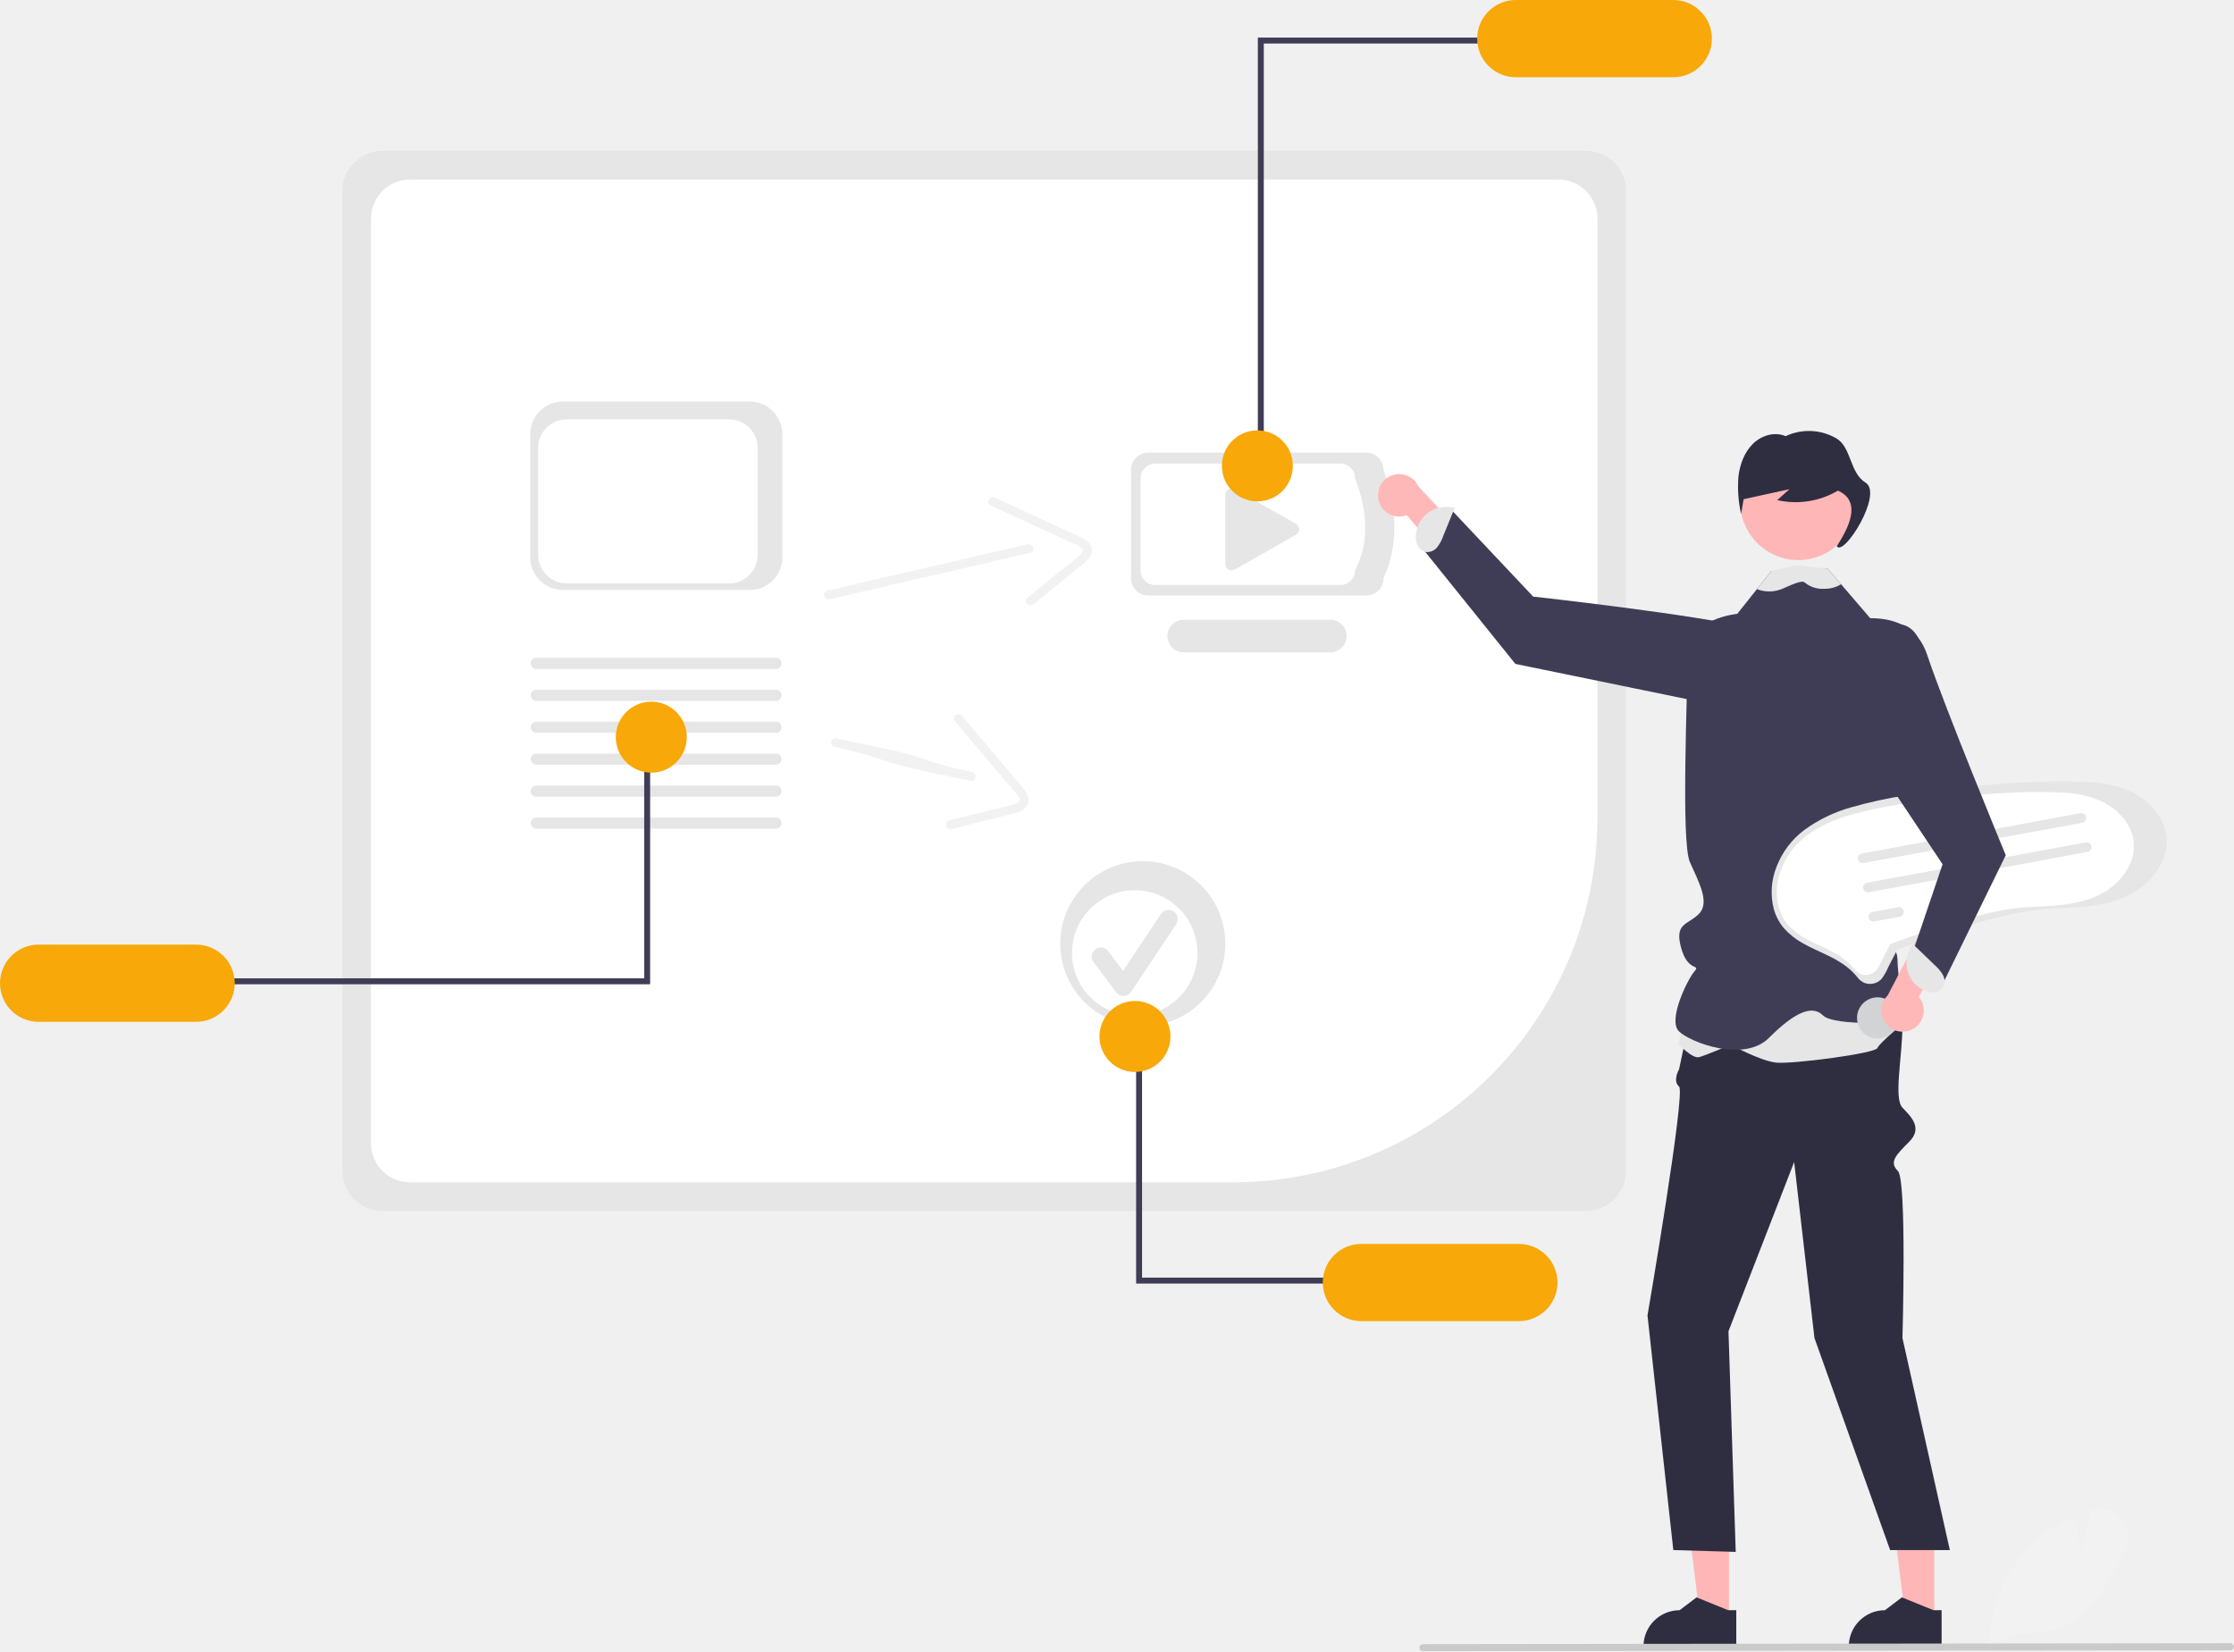
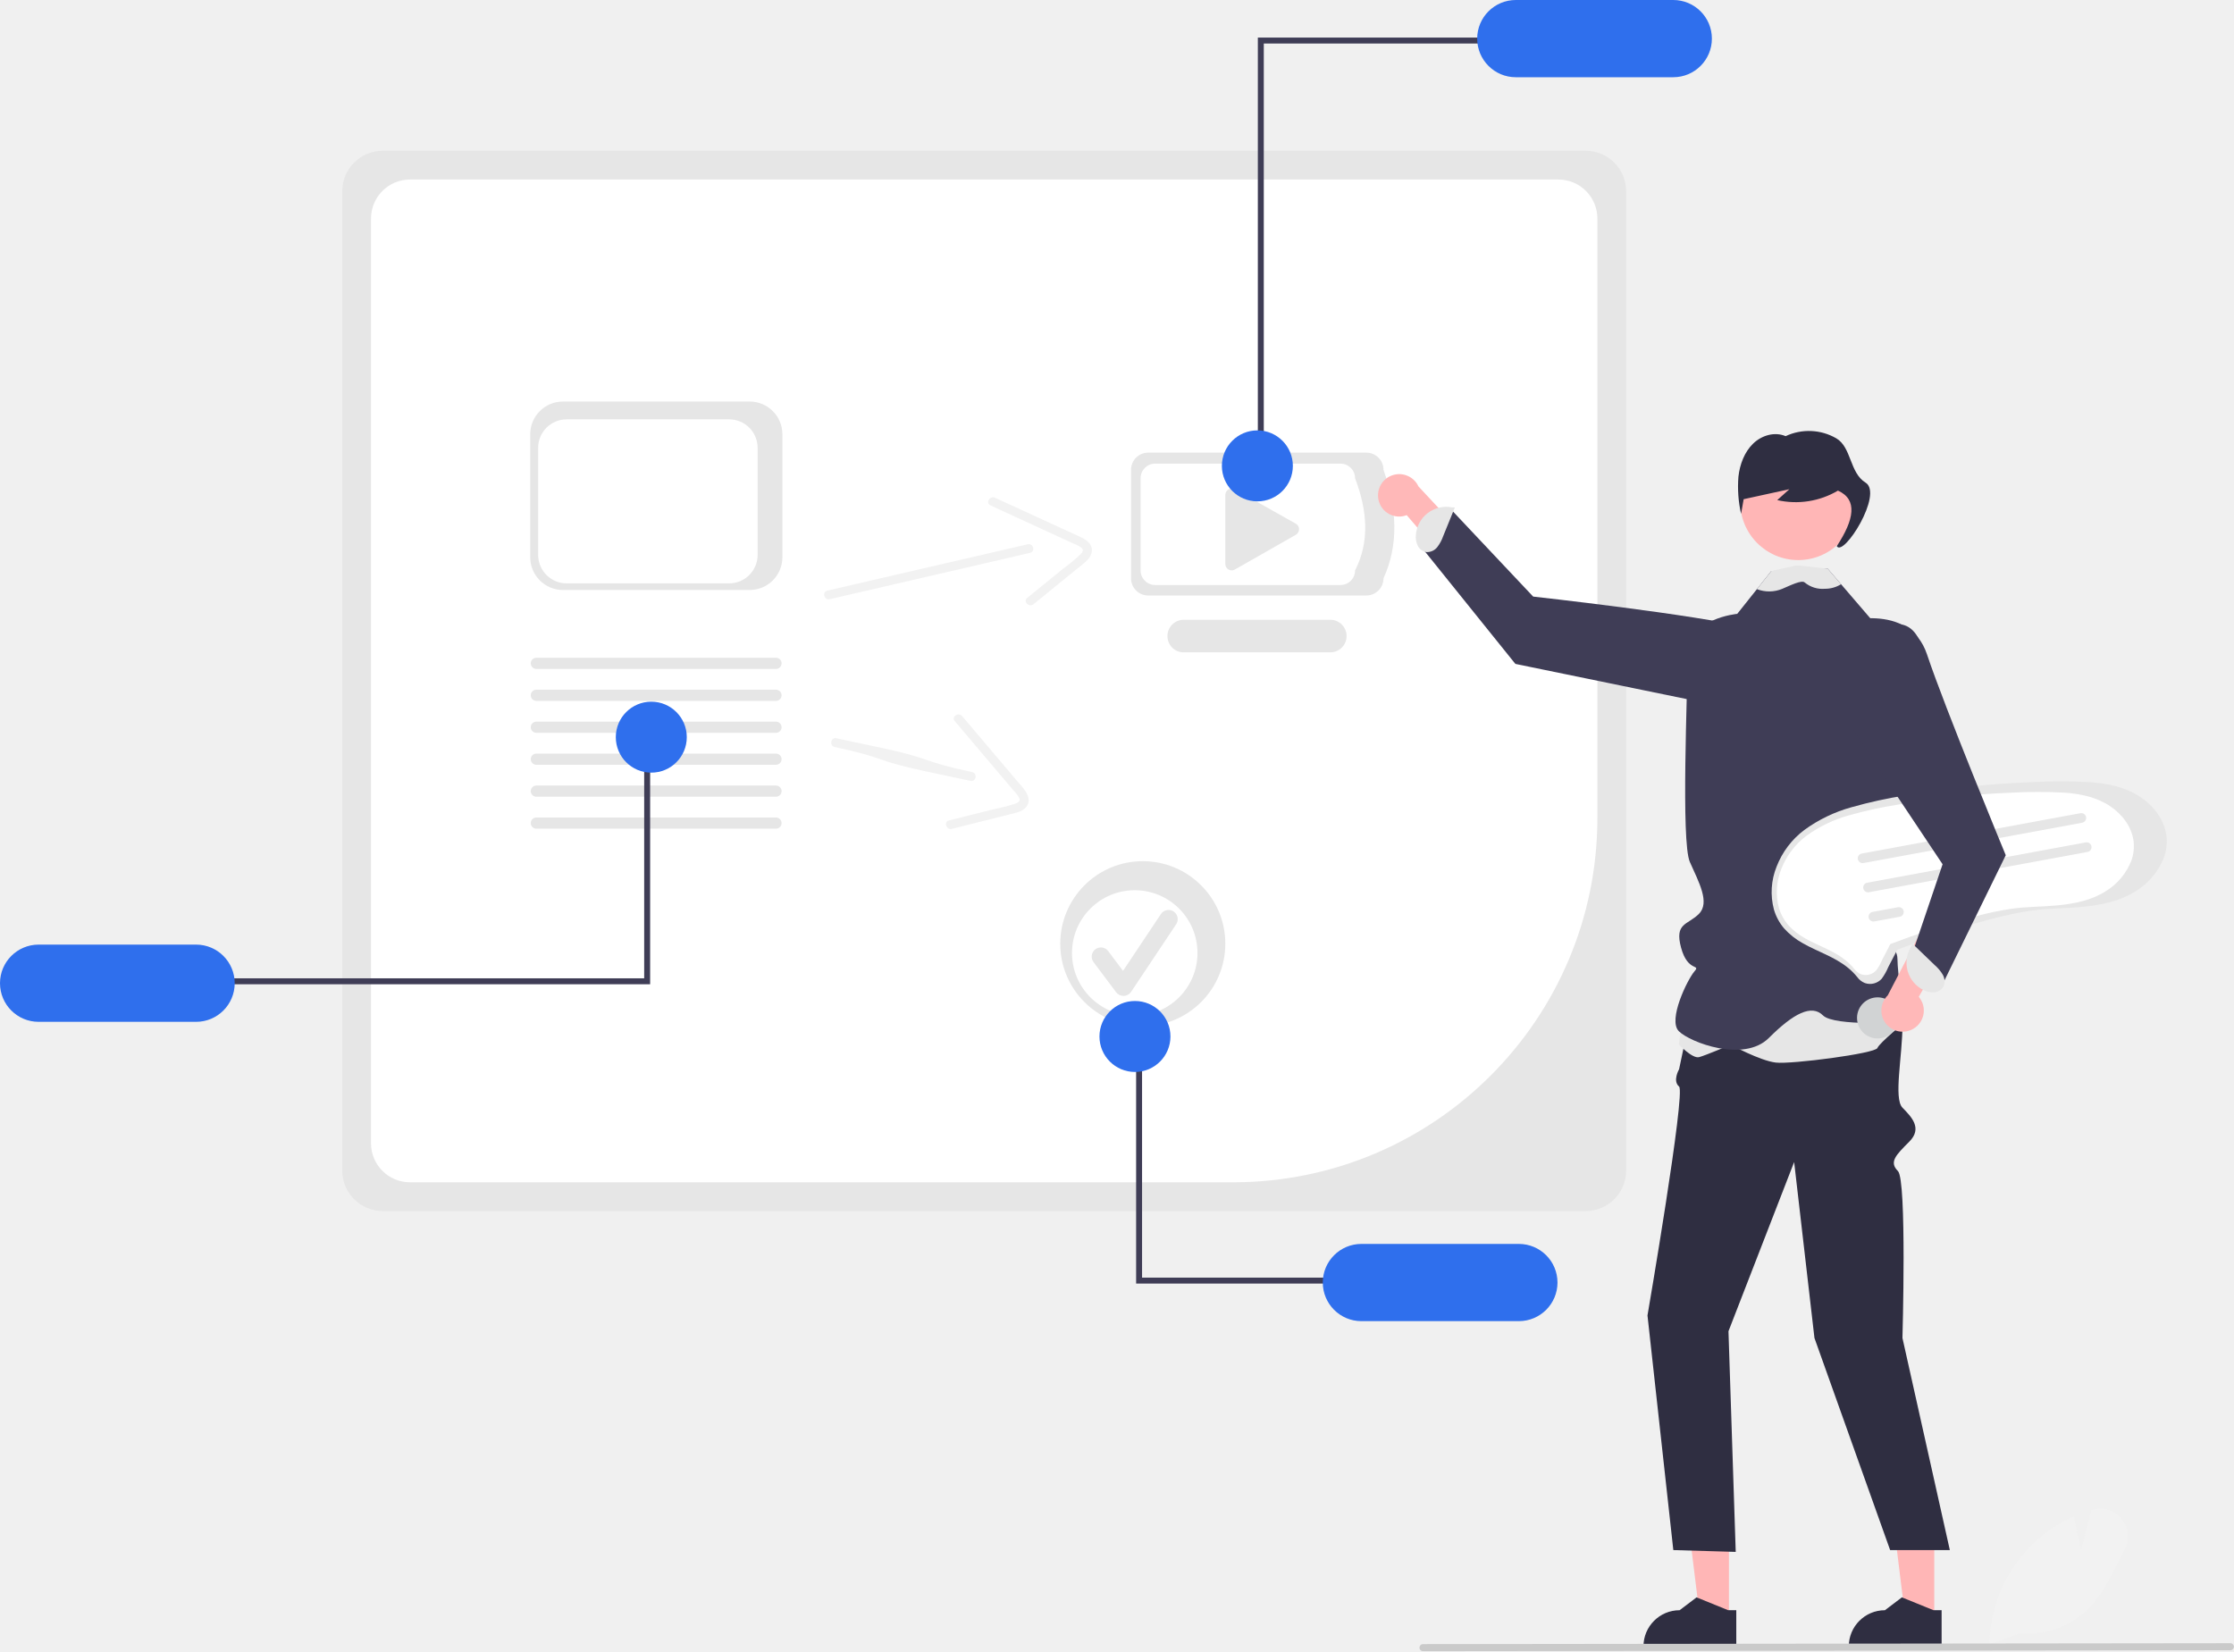
<svg xmlns="http://www.w3.org/2000/svg" data-name="Layer 1" width="751.951" height="555.868" viewBox="0 0 751.951 555.868">
  <path d="M757.765,579.763H352.83a13.625,13.625,0,0,1-13.609-13.609V236.431a13.625,13.625,0,0,1,13.609-13.609H757.765a13.625,13.625,0,0,1,13.609,13.609V566.154A13.625,13.625,0,0,1,757.765,579.763Z" transform="translate(-224.0247 -172.0659)" fill="#e6e6e6" />
  <path d="M362.011,232.509a13.124,13.124,0,0,0-13.109,13.109V556.975a13.124,13.124,0,0,0,13.109,13.108H639.174a122.66,122.66,0,0,0,122.521-122.521V245.618a13.124,13.124,0,0,0-13.109-13.109Z" transform="translate(-224.0247 -172.0659)" fill="#fff" />
  <path d="M683.925,372.54H610.5a5.782,5.782,0,0,1-5.776-5.776V330.219a5.782,5.782,0,0,1,5.776-5.776h73.424a5.782,5.782,0,0,1,5.776,5.776c4.543,12.932,5.189,25.221,0,36.545A5.782,5.782,0,0,1,683.925,372.54Z" transform="translate(-224.0247 -172.0659)" fill="#e6e6e6" />
  <path d="M675.226,369.008H612.845a4.913,4.913,0,0,1-4.907-4.907V333.052a4.913,4.913,0,0,1,4.907-4.907h62.382a4.913,4.913,0,0,1,4.907,4.907c4.21,11.058,4.887,21.521,0,31.049A4.913,4.913,0,0,1,675.226,369.008Z" transform="translate(-224.0247 -172.0659)" fill="#fff" />
  <path d="M671.862,391.683H622.4a5.488,5.488,0,0,1-.02-10.975h49.482a5.488,5.488,0,0,1,0,10.975Z" transform="translate(-224.0247 -172.0659)" fill="#e6e6e6" />
  <path d="M638.606,336.528a2.153,2.153,0,0,0-2.146,2.149v23.261a2.145,2.145,0,0,0,3.208,1.864l20.531-11.707a2.144,2.144,0,0,0-.01-3.733l-20.53-11.555A2.142,2.142,0,0,0,638.606,336.528Z" transform="translate(-224.0247 -172.0659)" fill="#e6e6e6" />
  <path d="M938.139,683.43a9.168,9.168,0,0,0-9.789-3.129l-.384.114-3.447,13.459c-.516-2.006-1.622-6.534-2.318-10.966l-.06-.366-.342.15a46.75,46.75,0,0,0-10.084,6.078A48.361,48.361,0,0,0,893.631,725.188l-.006.258-.006.162.456-.162,9.795-3.501a29.241,29.241,0,0,0,23.578-8.792c3.958-4.174,6.672-9.543,9.297-14.738.769-1.513,1.555-3.075,2.36-4.576A9.319,9.319,0,0,0,938.139,683.43Z" transform="translate(-224.0247 -172.0659)" fill="#f2f2f2" />
  <path d="M687.995,340.212a7.098,7.098,0,0,0,9.517,5.28l29.275,34.056,3.706-12.572-29.023-31.157a7.136,7.136,0,0,0-13.474,4.393Z" transform="translate(-224.0247 -172.0659)" fill="#ffb8b8" />
  <polygon points="581.955 545.239 572.267 545.239 567.658 507.87 581.957 507.87 581.955 545.239" fill="#ffb6b6" />
  <path d="M805.721,714.141l-10.344-4.207-.296-.122-5.711,4.329a12.161,12.161,0,0,0-12.159,12.159v.395h31.237V714.141Z" transform="translate(-224.0247 -172.0659)" fill="#2f2e41" />
  <polygon points="651.067 545.239 641.379 545.239 636.77 507.87 651.069 507.87 651.067 545.239" fill="#ffb6b6" />
  <path d="M874.833,714.141l-10.344-4.207-.296-.122-5.711,4.329a12.161,12.161,0,0,0-12.159,12.159v.395h31.237V714.141Z" transform="translate(-224.0247 -172.0659)" fill="#2f2e41" />
  <path d="M852.226,494.155s12.152,12.642,12.152,23.029-3.038,24.65,0,27.772,6.835,6.919,2.278,11.476-6.835,6.835-3.797,9.873,1.519,56.201,1.519,56.201L880.327,693.897H860.234l-25.475-71.391-6.835-59.239-22.105,56.96,2.441,74.282-21.006-.613-8.695-78.985s12.911-75.134,10.633-77.06,0-5.813,0-5.813l6.076-28.77Z" transform="translate(-224.0247 -172.0659)" fill="#2f2e41" />
  <path d="M828.435,404.522s4.132-16.282-14.904-20.95-73.449-10.665-73.449-10.665l-27.499-29.18-9.318,13.532,30.827,38.308,73.043,15.003Z" transform="translate(-224.0247 -172.0659)" fill="#3f3d56" />
  <path d="M707.794,356.262a12.889,12.889,0,0,0,1.979-3.665l3.944-9.69-1.024-.043a10.23,10.23,0,0,0-12.095,9.316,6.661,6.661,0,0,0,.644,3.621,3.947,3.947,0,0,0,2.891,2.12A4.364,4.364,0,0,0,707.794,356.262Z" transform="translate(-224.0247 -172.0659)" fill="#e6e6e6" />
  <path d="M791.388,507.149l-2.278,16.516s4.557,4.894,6.835,4.282,10.633-4.173,10.633-4.173,9.873,5.396,15.189,6.008,33.417-3.059,34.176-4.894,9.587-9.019,9.587-9.019l-3.511-20.955Z" transform="translate(-224.0247 -172.0659)" fill="#e6e6e6" />
  <path d="M865.383,449.369s-1.929,15.926-.41,17.392c1.519,1.458-1.519,10.686-4.557,16.762s2.278,6.835,2.278,11.392,2.278,21.265,2.278,21.265-23.544,1.519-27.341-2.278-9.873-.759-18.227,7.595-26.498,1.519-30.295-2.278,2.954-17.468,5.233-20.118-2.195.418-4.473-7.982,2.195-7.595,5.992-11.392,0-10.633-3.038-17.468-.759-57.72-.759-69.871,16.708-13.671,16.708-13.671l6.615-8.316,4.861-6.114,9.524-.38.251-.008,9.212-.372,4.473,5.21,9.873,11.498,11.392,2.278c9.114,3.038,6.835,22.025,6.835,22.025Z" transform="translate(-224.0247 -172.0659)" fill="#3f3d56" />
  <circle cx="605.277" cy="169.023" r="19.522" fill="#ffb6b6" />
  <path d="M851.938,334.521c-5.37-3.293-4.682-11.903-9.855-14.91a18.424,18.424,0,0,0-17.032-.715c-3.644-1.559-8.01-.315-10.925,2.5s-4.493,6.968-4.959,11.145a41.705,41.705,0,0,0,.894,12.526q.434-2.475.869-4.949l15.39-3.364q-2.044,1.836-4.087,3.672a27.956,27.956,0,0,0,20.437-3.196c6.7,3.004,5.486,9.749-.396,18.701C844.551,359.729,858.056,338.274,851.938,334.521Z" transform="translate(-224.0247 -172.0659)" fill="#2f2e41" />
  <path d="M843.708,368.736a1.542,1.542,0,0,1-.137.099,10.227,10.227,0,0,1-5.324,1.443,9.414,9.414,0,0,1-6.782-2.127c-.995-.942-4.952,1.048-7.549,2.149a11.46,11.46,0,0,1-8.529.099l4.861-6.114,8.011-1.776h2l8.976,1.017Z" transform="translate(-224.0247 -172.0659)" fill="#e6e6e6" />
  <path d="M974.791,727.627l-271.75.307a1.191,1.191,0,1,1-.012-2.381h.012l271.75-.307a1.191,1.191,0,0,1,0,2.381Z" transform="translate(-224.0247 -172.0659)" fill="#cacaca" />
  <polygon points="425.383 155.694 423.383 155.694 423.383 12.651 502.04 12.651 502.04 14.651 425.383 14.651 425.383 155.694" fill="#3f3d56" />
-   <path d="M787.237,172.066h-53a13,13,0,1,0,0,26h53a13,13,0,0,0,0-26Z" transform="translate(-224.0247 -172.0659)" fill="#F8A808" />
-   <circle cx="423.223" cy="156.834" r="11.946" fill="#F8A808" />
+   <path d="M787.237,172.066h-53a13,13,0,1,0,0,26h53a13,13,0,0,0,0-26Z" transform="translate(-224.0247 -172.0659)" fill="#2F6FED" />
+   <circle cx="423.223" cy="156.834" r="11.946" fill="#2F6FED" />
  <path d="M503.297,373.788,555.703,361.661l15.042-3.481c1.882-.435,1.1-3.332-.782-2.897l-52.406,12.127-15.043,3.481c-1.882.435-1.1,3.332.782,2.897Z" transform="translate(-224.0247 -172.0659)" fill="#f2f2f2" />
  <path d="M557.413,342.206l28.055,12.905a9.289,9.289,0,0,1,2.655,1.437c.774.758.211,1.488-.421,2.149a63.263,63.263,0,0,1-5.971,4.929l-11.952,9.717c-1.5,1.22.617,3.348,2.103,2.14l10.41-8.463,5.205-4.232c1.475-1.199,3.27-2.422,3.862-4.332,1.245-4.013-3.668-5.608-6.399-6.864l-12.217-5.62L558.94,339.623c-1.74-.8-3.281,1.776-1.528,2.583Z" transform="translate(-224.0247 -172.0659)" fill="#f2f2f2" />
  <path d="M944.566,440.449c-4.998-3.389-11.07-4.648-17.005-5.075a182.41,182.41,0,0,0-20.252.024q-10.51.416-20.977,1.521-10.452,1.106-20.817,2.899a153.828,153.828,0,0,0-18.331,4.012,49.195,49.195,0,0,0-15.852,7.655,28.072,28.072,0,0,0-9.315,12.325,22.891,22.891,0,0,0-.899,14.456,17.234,17.234,0,0,0,3.408,6.331,23.744,23.744,0,0,0,6.348,5.026c4.958,2.831,10.576,4.533,15.06,8.158a21.29,21.29,0,0,1,3.215,3.197,5.835,5.835,0,0,0,2.583,2.032,5.275,5.275,0,0,0,5.668-1.459,19.189,19.189,0,0,0,2.231-3.966l2.366-4.564a6.382,6.382,0,0,1,.591-1.141c.177-.211-.14.004-.079-.051.033-.031.102-.03.14-.054a3.427,3.427,0,0,1,.611-.234q3.282-1.251,6.594-2.425c8.149-2.904,16.397-5.581,24.774-7.75a119.875,119.875,0,0,1,13.096-2.74c5.716-.814,11.518-.72,17.26-1.276,6.182-.599,12.56-1.85,17.862-5.254a23.193,23.193,0,0,0,9.602-11.493,16.08,16.08,0,0,0,.801-7.116C952.56,448.052,949.01,443.462,944.566,440.449Z" transform="translate(-224.0247 -172.0659)" fill="#e6e6e6" />
  <path d="M934.337,443.503c-4.517-3.062-10.004-4.2-15.367-4.586a164.839,164.839,0,0,0-18.301.022q-9.497.376-18.956,1.374-9.445 1-18.811,2.62a139.01,139.01,0,0,0-16.565,3.626A44.456,44.456,0,0,0,832.011,453.476a25.368,25.368,0,0,0-8.418,11.138,20.686,20.686,0,0,0-.813,13.063,15.574,15.574,0,0,0,3.079,5.721,21.457,21.457,0,0,0,5.737,4.542c4.48,2.558,9.557,4.097,13.609,7.372a19.239,19.239,0,0,1,2.906,2.889,5.273,5.273,0,0,0,2.334,1.836,4.767,4.767,0,0,0,5.122-1.319,17.341,17.341,0,0,0,2.016-3.584l2.138-4.124a5.767,5.767,0,0,1,.534-1.031c.16-.191-.126.004-.072-.046.03-.028.092-.027.126-.049a3.097,3.097,0,0,1,.552-.212q2.966-1.131,5.959-2.191c7.364-2.625,14.817-5.044,22.388-7.003a108.324,108.324,0,0,1,11.835-2.476c5.165-.736,10.409-.65,15.597-1.153,5.586-.541,11.351-1.672,16.141-4.748a20.959,20.959,0,0,0,8.677-10.386,14.531,14.531,0,0,0,.724-6.43C941.561,450.373,938.352,446.226,934.337,443.503Z" transform="translate(-224.0247 -172.0659)" fill="#fff" />
  <path d="M924.877,449.033,851.276,462.607a1.628,1.628,0,1,1-.6-3.201l.01-.002,73.601-13.575a1.628,1.628,0,1,1,.591,3.203Z" transform="translate(-224.0247 -172.0659)" fill="#e6e6e6" />
  <path d="M926.69,458.862,853.089,472.437a1.628,1.628,0,1,1-.6-3.201l.01-.002,73.601-13.575a1.628,1.628,0,1,1,.591,3.203Z" transform="translate(-224.0247 -172.0659)" fill="#e6e6e6" />
  <path d="M863.479,480.684l-8.577,1.582a1.628,1.628,0,0,1-.591-3.203l8.577-1.582a1.628,1.628,0,0,1,.591,3.203Z" transform="translate(-224.0247 -172.0659)" fill="#e6e6e6" />
  <circle cx="856.01" cy="514.742" r="6.921" transform="translate(-303.1895 -8.26639) rotate(-10.45006)" fill="#d1d3d4" />
  <path d="M476.366,370.688H413.5a11.021,11.021,0,0,1-11.008-11.008V318.248a11.021,11.021,0,0,1,11.008-11.008h62.866A11.021,11.021,0,0,1,487.374,318.248v41.433A11.021,11.021,0,0,1,476.366,370.688Z" transform="translate(-224.0247 -172.0659)" fill="#e6e6e6" />
  <path d="M469.457,368.456H414.744a9.592,9.592,0,0,1-9.58-9.58V322.817a9.592,9.592,0,0,1,9.58-9.58h54.713a9.592,9.592,0,0,1,9.58,9.58V358.876A9.592,9.592,0,0,1,469.457,368.456Z" transform="translate(-224.0247 -172.0659)" fill="#fff" />
  <path d="M485.221,408.017H404.555a1.882,1.882,0,0,1,0-3.764h80.666a1.882,1.882,0,0,1,0,3.764Z" transform="translate(-224.0247 -172.0659)" fill="#e6e6e6" />
  <path d="M485.221,397.261H404.555a1.882,1.882,0,0,1,0-3.764h80.666a1.882,1.882,0,0,1,0,3.764Z" transform="translate(-224.0247 -172.0659)" fill="#e6e6e6" />
  <path d="M485.221,418.772H404.555a1.882,1.882,0,1,1,0-3.764h80.666a1.882,1.882,0,1,1,0,3.764Z" transform="translate(-224.0247 -172.0659)" fill="#e6e6e6" />
  <path d="M485.221,429.527H404.555a1.882,1.882,0,1,1,0-3.764h80.666a1.882,1.882,0,1,1,0,3.764Z" transform="translate(-224.0247 -172.0659)" fill="#e6e6e6" />
  <path d="M485.221,440.283H404.555a1.882,1.882,0,1,1,0-3.764h80.666a1.882,1.882,0,1,1,0,3.764Z" transform="translate(-224.0247 -172.0659)" fill="#e6e6e6" />
  <path d="M485.221,451.038H404.555a1.882,1.882,0,0,1,0-3.764h80.666a1.882,1.882,0,0,1,0,3.764Z" transform="translate(-224.0247 -172.0659)" fill="#e6e6e6" />
  <polygon points="216.83 254.306 218.83 254.306 218.83 331.349 74.173 331.349 74.173 329.349 216.83 329.349 216.83 254.306" fill="#3f3d56" />
-   <path d="M237.025,516.066h53a13,13,0,0,0,0-26h-53a13,13,0,0,0,0,26Z" transform="translate(-224.0247 -172.0659)" fill="#F8A808" />
-   <circle cx="219.223" cy="248.166" r="11.946" fill="#F8A808" />
+   <path d="M237.025,516.066h53a13,13,0,0,0,0-26h-53a13,13,0,0,0,0,26Z" transform="translate(-224.0247 -172.0659)" fill="#2F6FED" />
+   <circle cx="219.223" cy="248.166" r="11.946" fill="#2F6FED" />
  <path d="M504.992,423.551c17.539,3.728,13.077,4.455,30.616,8.183l15.103,3.21c1.889.402,2.406-2.554.516-2.956-17.539-3.728-13.077-4.455-30.616-8.183l-15.103-3.21c-1.889-.402-2.407,2.554-.516,2.956Z" transform="translate(-224.0247 -172.0659)" fill="#f2f2f2" />
  <path d="M545.388,414.829l19.961,23.563a9.288,9.288,0,0,1,1.798,2.425c.381,1.015-.439,1.437-1.291,1.769A63.258,63.258,0,0,1,558.36,444.525l-14.941,3.748c-1.876.471-.858,3.295,1,2.829l13.013-3.265,6.507-1.632c1.843-.462,3.987-.812,5.332-2.292,2.826-3.109-.951-6.633-2.894-8.927L557.685,424.726l-9.819-11.591c-1.238-1.461-3.724.222-2.477,1.694Z" transform="translate(-224.0247 -172.0659)" fill="#f2f2f2" />
  <circle cx="384.653" cy="317.695" r="27.78" fill="#e6e6e6" />
  <circle cx="381.945" cy="320.814" r="21.119" fill="#fff" />
  <path d="M602.18,507.338a3.089,3.089,0,0,1-2.472-1.236l-7.579-10.105a3.09,3.09,0,1,1,4.942-3.71l.002.003,4.958,6.611,12.735-19.102a3.09,3.09,0,1,1,5.142,3.428l-15.158,22.736a3.091,3.091,0,0,1-2.485,1.375C602.237,507.338,602.209,507.338,602.18,507.338Z" transform="translate(-224.0247 -172.0659)" fill="#e6e6e6" />
  <path d="M868.075,518.379a7.098,7.098,0,0,0,1.794-10.734l22.306-38.978-13.088.711L859.429,507.149a7.136,7.136,0,0,0,8.646,11.23Z" transform="translate(-224.0247 -172.0659)" fill="#ffb8b8" />
  <path d="M842.951,381.753s23.624-7.595,29.7,10.633,26.501,67.593,26.501,67.593l-21.944,44.809-9.873-10.633,10.552-31.138-30.379-45.568Z" transform="translate(-224.0247 -172.0659)" fill="#3f3d56" />
  <path d="M877.961,500.212a12.89,12.89,0,0,0-2.671-3.196l-7.538-7.255-.419.935a10.23,10.23,0,0,0,4.168,14.687,6.661,6.661,0,0,0,3.602.744,3.946,3.946,0,0,0,3.041-1.899A4.364,4.364,0,0,0,877.961,500.212Z" transform="translate(-224.0247 -172.0659)" fill="#e6e6e6" />
  <polygon points="384.412 355.068 382.412 355.068 382.412 432.111 450.069 432.111 450.069 430.111 384.412 430.111 384.412 355.068" fill="#3f3d56" />
-   <path d="M748.267,603.828a13.012,13.012,0,0,0-13-13h-53a13,13,0,0,0,0,26h53A13.012,13.012,0,0,0,748.267,603.828Z" transform="translate(-224.0247 -172.0659)" fill="#F8A808" />
-   <circle cx="382.019" cy="348.928" r="11.946" fill="#F8A808" />
+   <path d="M748.267,603.828a13.012,13.012,0,0,0-13-13h-53a13,13,0,0,0,0,26h53A13.012,13.012,0,0,0,748.267,603.828Z" transform="translate(-224.0247 -172.0659)" fill="#2F6FED" />
+   <circle cx="382.019" cy="348.928" r="11.946" fill="#2F6FED" />
</svg>
